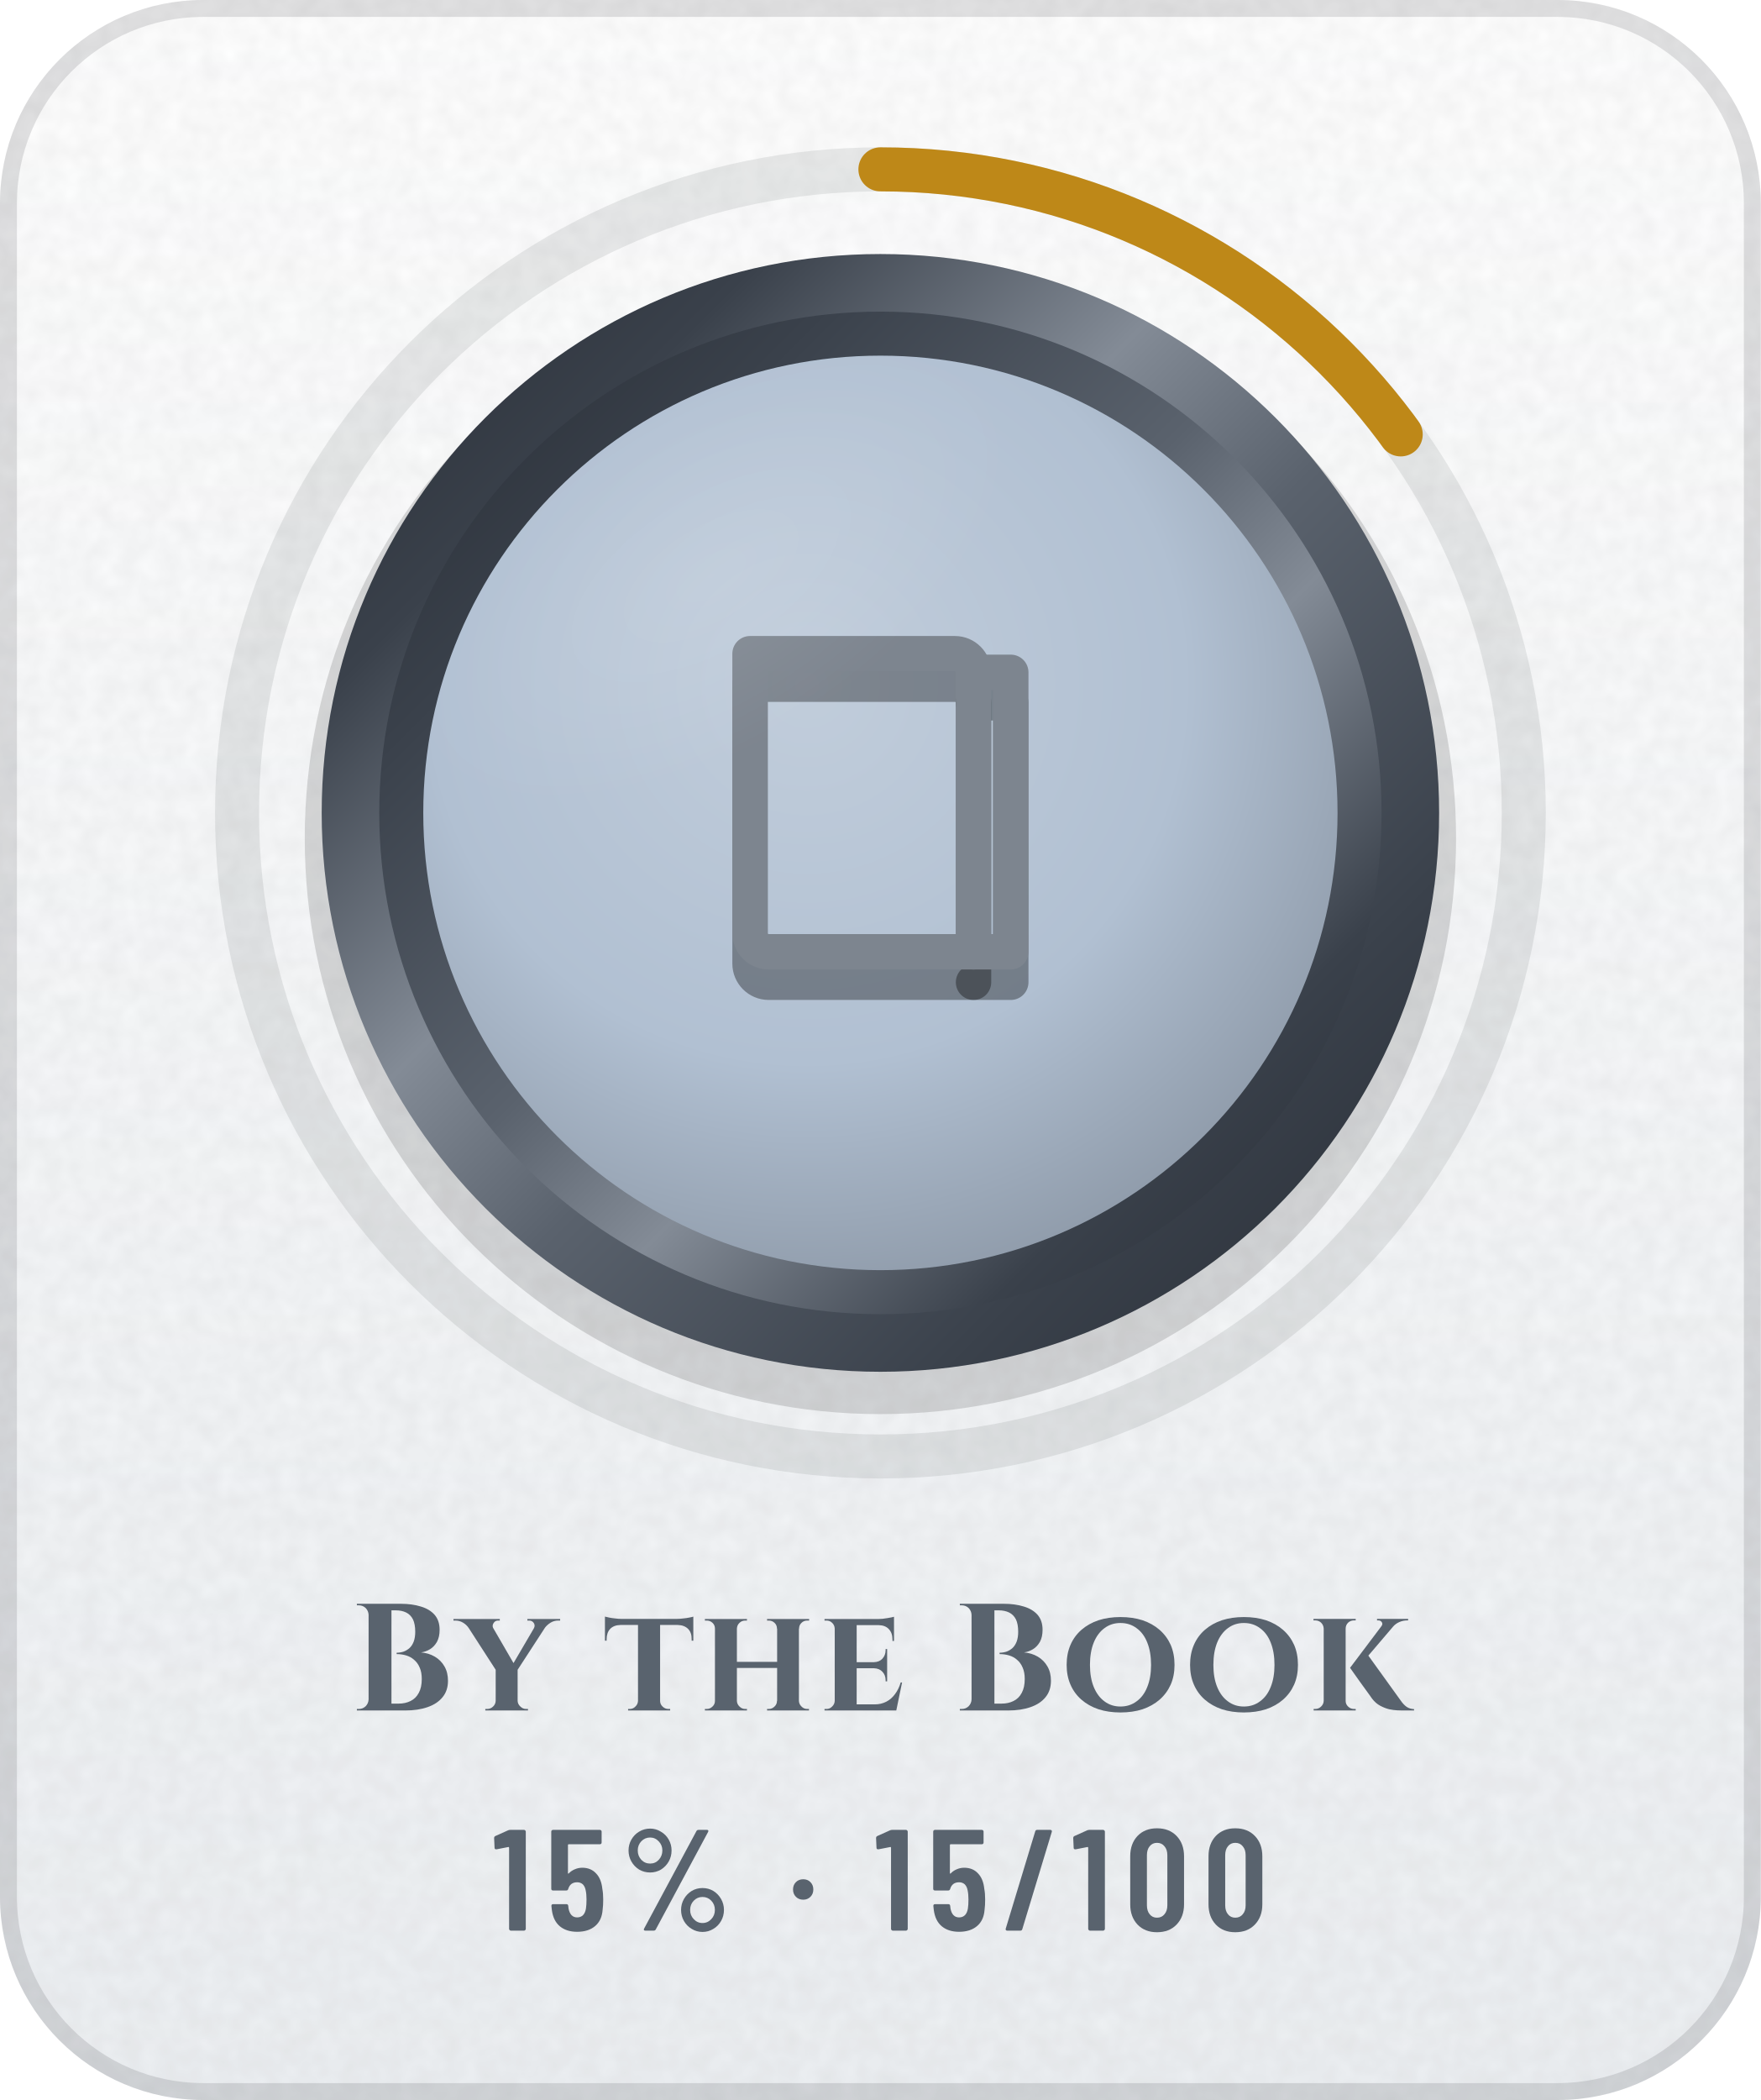
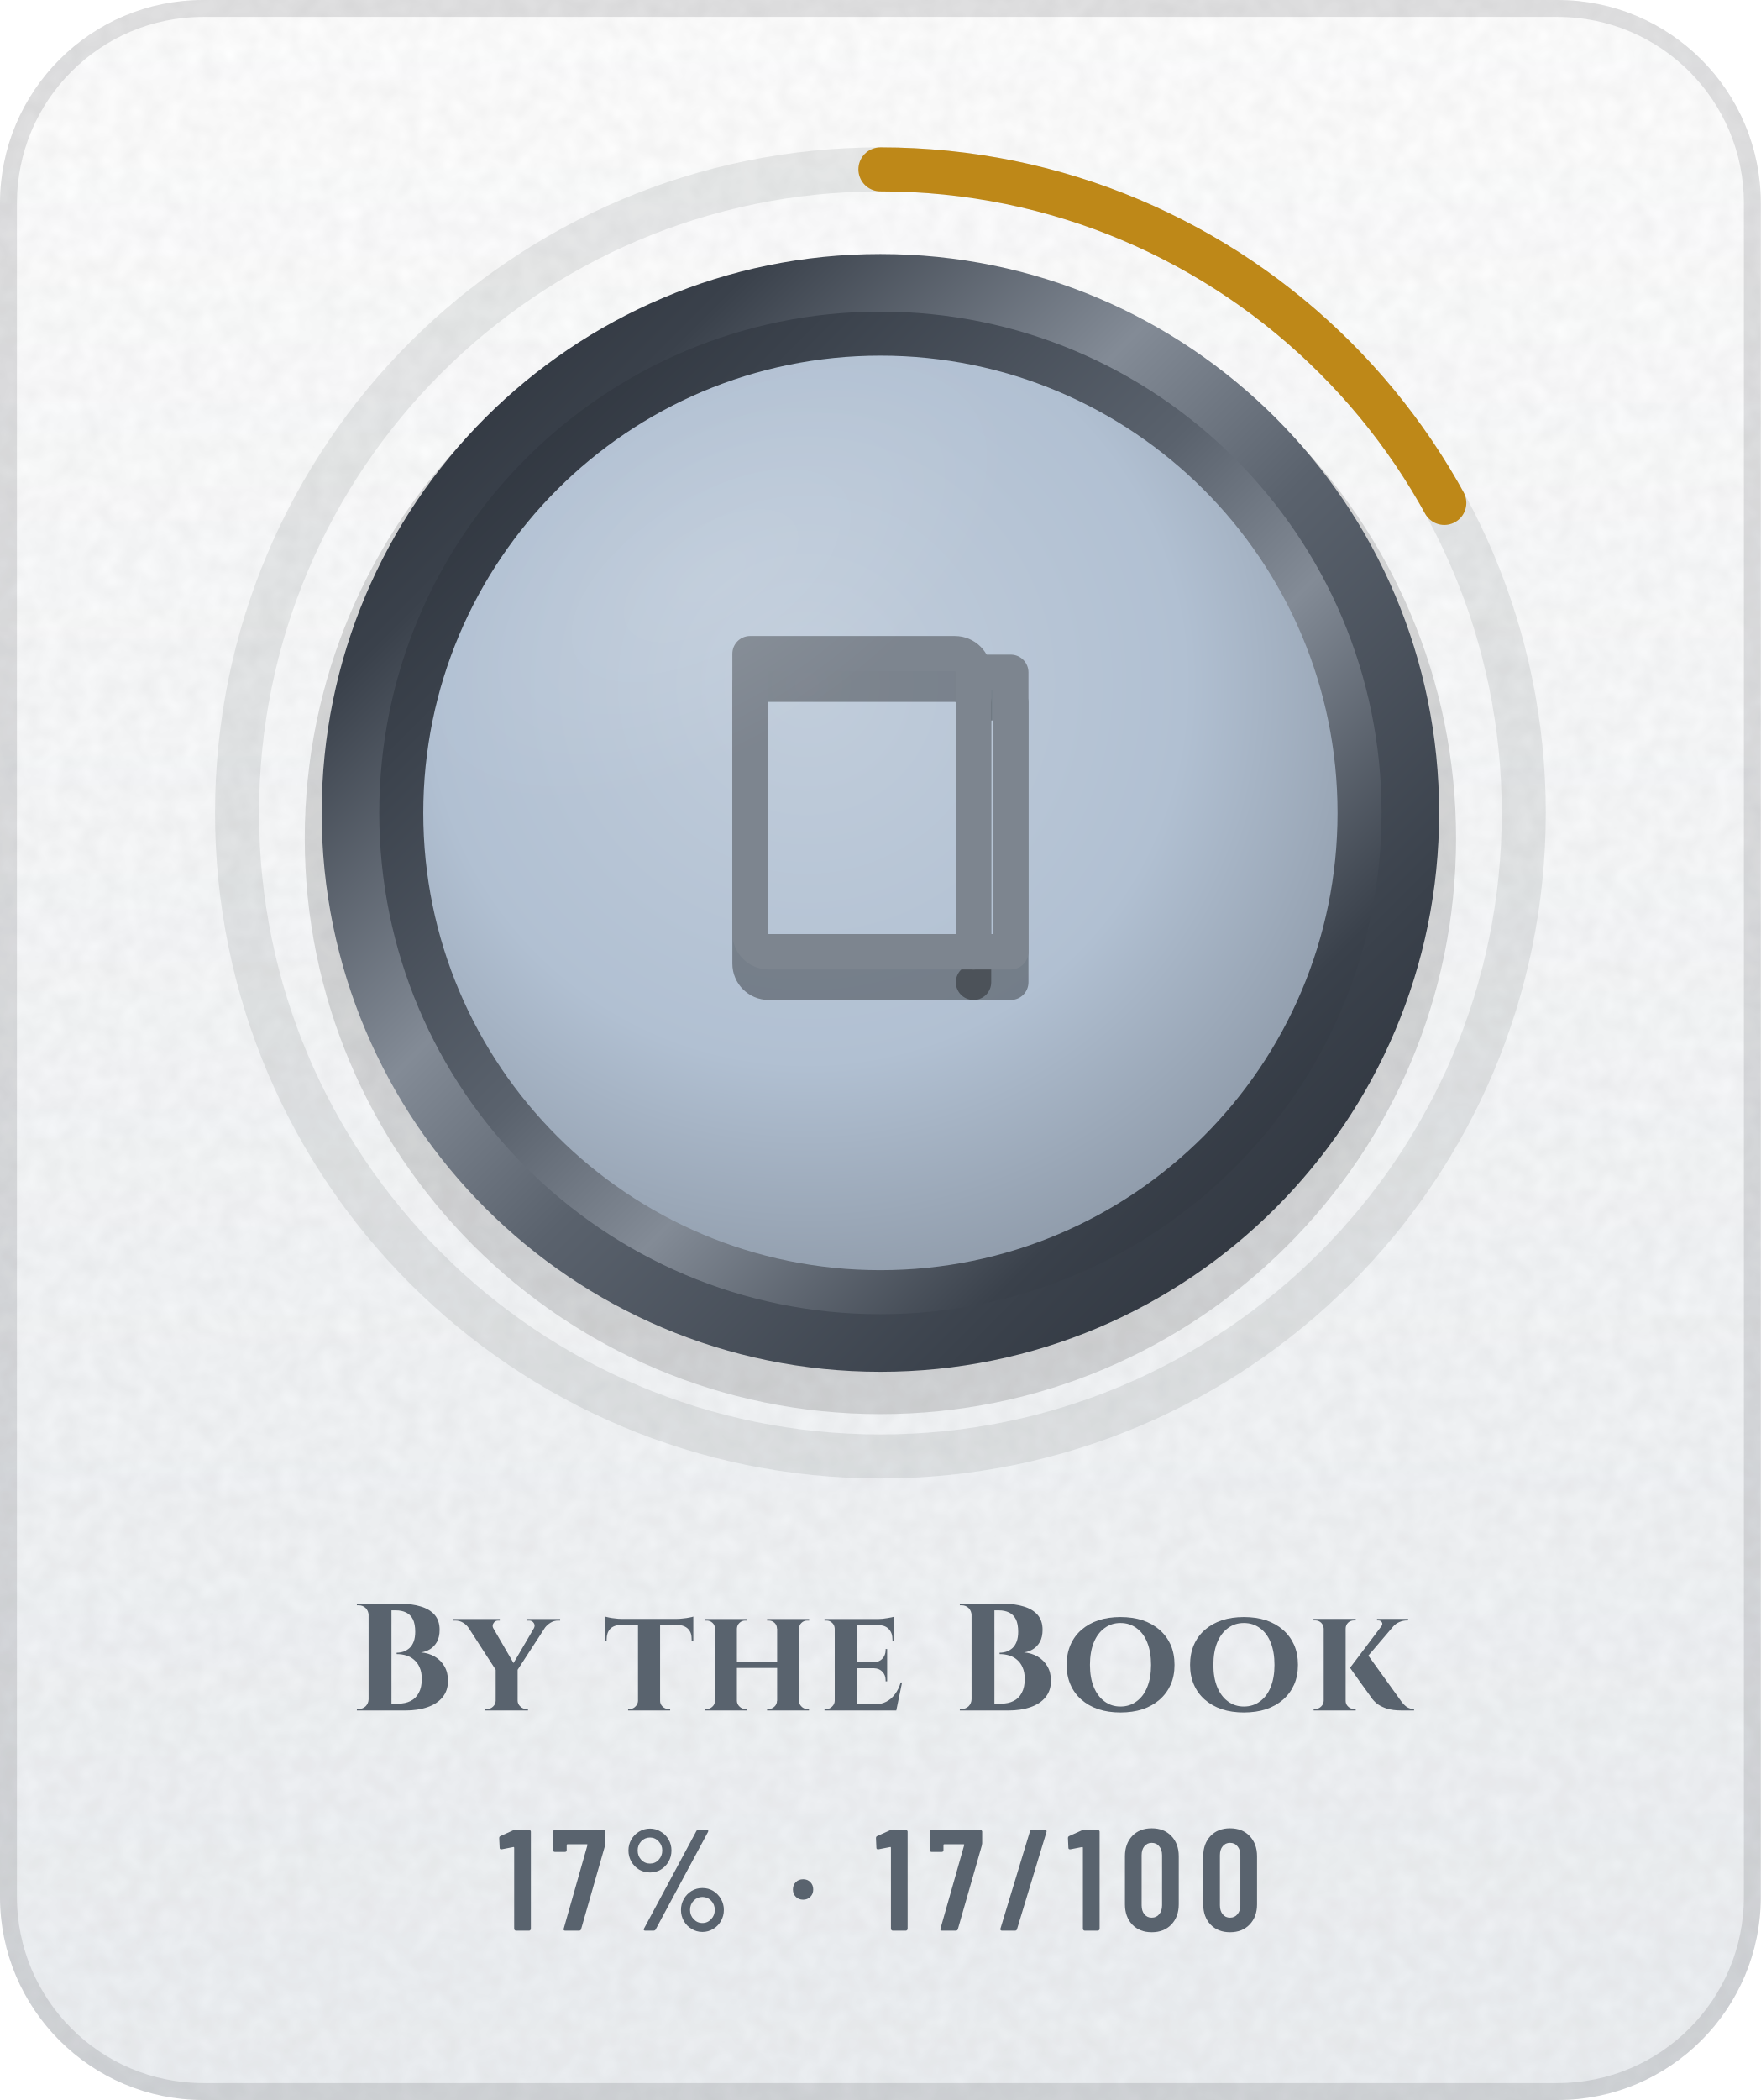
- <svg xmlns="http://www.w3.org/2000/svg" width="104" height="124" viewBox="0 0 104 124" role="img" aria-label="By the Book: 15% (15 of 100)">
+ <svg xmlns="http://www.w3.org/2000/svg" width="104" height="124" viewBox="0 0 104 124" role="img" aria-label="By the Book: 17% (17 of 100)">
  <defs>
    <linearGradient id="bg" x1="0" y1="0" x2="0" y2="1">
      <stop offset="0" stop-color="#FFFFFF" />
      <stop offset="1" stop-color="#EDF0F3" />
    </linearGradient>
    <clipPath id="card">
      <rect width="104" height="124" rx="12" />
    </clipPath>
    <filter id="grain" x="0" y="0" width="100%" height="100%">
      <feTurbulence type="fractalNoise" baseFrequency=".85" numOctaves="2" stitchTiles="stitch" />
      <feColorMatrix values="0 0 0 0 0 0 0 0 0 0 0 0 0 0 0 0 0 0 .05 0" />
    </filter>
    <radialGradient id="glow" cx=".5" cy=".5" r=".5">
      <stop offset="0" stop-color="#5A626D" stop-opacity="0" />
      <stop offset="1" stop-color="#5A626D" stop-opacity="0" />
    </radialGradient>
    <linearGradient id="mh" x1="0" y1="0" x2="1" y2="0">
      <stop offset="0" stop-color="#252A32" />
      <stop offset="0.2" stop-color="#3A414B" />
      <stop offset="0.4" stop-color="#838B96" />
      <stop offset="0.54" stop-color="#5A626D" />
      <stop offset="0.78" stop-color="#3A414B" />
      <stop offset="1" stop-color="#252A32" />
    </linearGradient>
    <linearGradient id="md" x1="0" y1="0" x2="1" y2="1">
      <stop offset="0" stop-color="#252A32" />
      <stop offset="0.2" stop-color="#3A414B" />
      <stop offset="0.4" stop-color="#838B96" />
      <stop offset="0.54" stop-color="#5A626D" />
      <stop offset="0.78" stop-color="#3A414B" />
      <stop offset="1" stop-color="#252A32" />
    </linearGradient>
    <linearGradient id="mdr" x1="1" y1="1" x2="0" y2="0">
      <stop offset="0" stop-color="#252A32" />
      <stop offset="0.2" stop-color="#3A414B" />
      <stop offset="0.4" stop-color="#838B96" />
      <stop offset="0.54" stop-color="#5A626D" />
      <stop offset="0.78" stop-color="#3A414B" />
      <stop offset="1" stop-color="#252A32" />
    </linearGradient>
    <linearGradient id="dia" x1="0" y1="0" x2="1" y2="0">
      <stop offset="0" stop-color="#2F7DD1" />
      <stop offset=".5" stop-color="#7B61E0" />
      <stop offset="1" stop-color="#C2449A" />
    </linearGradient>
    <linearGradient id="pb" x1="0" y1="0" x2="1" y2="0">
      <stop offset="0" stop-color="#8F5125" />
      <stop offset="1" stop-color="#CC8850" />
    </linearGradient>
    <linearGradient id="shg" x1="0" y1="0" x2="1" y2="0">
      <stop offset="0" stop-color="#FFFFFF" stop-opacity="0" />
      <stop offset=".5" stop-color="#FFFFFF" stop-opacity=".6" />
      <stop offset="1" stop-color="#FFFFFF" stop-opacity="0" />
    </linearGradient>
    <radialGradient id="en" cx=".42" cy=".36" r=".75">
      <stop offset="0" stop-color="#C1CDDB" />
      <stop offset=".55" stop-color="#B1C0D2" />
      <stop offset="1" stop-color="#85909E" />
    </radialGradient>
    <linearGradient id="ig" gradientUnits="userSpaceOnUse" x1="0" y1="34" x2="0" y2="62">
      <stop offset="0" stop-color="#7D858F" />
      <stop offset="1" stop-color="#4E5661" />
    </linearGradient>
    <radialGradient id="gl" cx=".5" cy=".5" r=".5">
      <stop offset="0" stop-color="#FFFFFF" stop-opacity=".45" />
      <stop offset="1" stop-color="#FFFFFF" stop-opacity="0" />
    </radialGradient>
    <clipPath id="fc">
      <circle cx="52" cy="48" r="27" />
    </clipPath>
  </defs>
  <g clip-path="url(#card)">
    <rect width="104" height="124" fill="url(#bg)" />
    <rect width="104" height="124" filter="url(#grain)" />
  </g>
  <rect x=".5" y=".5" width="103" height="123" rx="11.5" fill="none" stroke="#1F2328" stroke-opacity=".13" />
  <circle cx="52" cy="48" r="48" fill="url(#glow)" />
  <circle cx="52" cy="48" r="38" fill="none" stroke="#1F2328" stroke-opacity=".09" stroke-width="2.6" />
-   <circle cx="52" cy="48" r="38" fill="none" stroke="#BE8818" stroke-width="2.6" stroke-linecap="round" stroke-dasharray="35.8 238.8" transform="rotate(-90 52 48)" />
+   <circle cx="52" cy="48" r="38" fill="none" stroke="#BE8818" stroke-width="2.6" stroke-linecap="round" stroke-dasharray="40.6 238.8" transform="rotate(-90 52 48)" />
  <circle cx="52" cy="49.5" r="34" fill="#000000" fill-opacity=".14" />
  <circle cx="52" cy="48" r="33" fill="url(#md)" />
  <circle cx="52" cy="48" r="29.6" fill="url(#mdr)" />
  <circle cx="52" cy="48" r="27" fill="url(#en)" />
  <g transform="translate(38.8 36) scale(1.1)" fill="none" stroke="#000000" stroke-width="1.9" stroke-linecap="round" stroke-linejoin="round" stroke-opacity=".35">
    <path d="M5 4h11a1 1 0 0 1 1 1v15H6a1 1 0 0 1-1-1z" />
    <path d="M17 5h2v15h-2" />
  </g>
  <g transform="translate(38.8 34.2) scale(1.1)" fill="none" stroke="url(#ig)" stroke-width="1.9" stroke-linecap="round" stroke-linejoin="round">
    <path d="M5 4h11a1 1 0 0 1 1 1v15H6a1 1 0 0 1-1-1z" />
    <path d="M17 5h2v15h-2" />
  </g>
  <g clip-path="url(#fc)">
    <ellipse cx="42" cy="34" rx="20" ry="10" transform="rotate(-32 42 34)" fill="url(#gl)" opacity=".25" />
  </g>
  <g transform="translate(20.7 101) scale(0.009 -0.009)" fill="#59636E">
    <use href="#s66" x="0" />
    <use href="#s121" x="707" />
    <use href="#s116" x="1660" />
    <use href="#s104" x="2292" />
    <use href="#s101" x="3077" />
    <use href="#s66" x="3957" />
    <use href="#s111" x="4665" />
    <use href="#s111" x="5475" />
    <use href="#s107" x="6285" />
  </g>
-   <g transform="translate(29.1 114) scale(0.0085 -0.0085)" fill="#59636E">
+   <g transform="translate(29.4 114) scale(0.0085 -0.0085)" fill="#59636E">
    <use href="#m49" x="0" />
-     <use href="#m53" x="368" />
-     <use href="#m37" x="890" />
-     <use href="#m183" x="2050" />
-     <use href="#m49" x="2654" />
-     <use href="#m53" x="3022" />
-     <use href="#m47" x="3544" />
-     <use href="#m49" x="4024" />
-     <use href="#m48" x="4392" />
-     <use href="#m48" x="4936" />
+     <use href="#m55" x="368" />
+     <use href="#m37" x="854" />
+     <use href="#m183" x="2014" />
+     <use href="#m49" x="2618" />
+     <use href="#m55" x="2986" />
+     <use href="#m47" x="3472" />
+     <use href="#m49" x="3952" />
+     <use href="#m48" x="4320" />
+     <use href="#m48" x="4864" />
  </g>
  <defs>
    <path id="m37" d="M54 557Q54 598 74 633Q94 668 128 688Q163 709 204 709Q244 709 278 688Q313 668 333 633Q353 598 353 557Q353 515 333 480Q313 445 279 424Q245 404 204 404Q163 404 128 424Q94 445 74 480Q54 515 54 557ZM162 14 526 692Q530 700 541 700H599Q606 700 608 696Q610 692 607 686L243 8Q239 0 228 0H170Q163 0 161 4Q159 8 162 14ZM289 557Q289 594 264 620Q239 647 204 647Q168 647 143 621Q118 595 118 557Q118 519 143 492Q168 466 204 466Q240 466 264 492Q289 519 289 557ZM419 144Q419 185 439 220Q459 255 493 276Q527 296 568 296Q609 296 643 276Q677 255 697 220Q717 185 717 144Q717 102 697 67Q677 32 643 12Q609 -9 568 -9Q527 -9 493 12Q459 32 439 67Q419 102 419 144ZM654 144Q654 182 629 208Q604 234 568 234Q532 234 507 208Q482 182 482 144Q482 106 507 80Q532 53 568 53Q604 53 629 80Q654 106 654 144Z" />
    <path id="m47" d="M21 14 226 690Q229 700 239 700H331Q337 700 340 696Q343 692 341 686L136 10Q133 0 123 0H31Q25 0 22 4Q19 8 21 14Z" />
    <path id="m48" d="M38 183V517Q38 604 89 658Q140 711 224 711Q309 711 360 658Q412 604 412 517V183Q412 96 360 42Q309 -11 224 -11Q140 -11 89 42Q38 96 38 183ZM296 176V524Q296 563 276 586Q257 610 224 610Q192 610 173 586Q154 563 154 524V176Q154 137 173 114Q192 90 224 90Q257 90 276 114Q296 137 296 176Z" />
    <path id="m49" d="M122 700H218Q223 700 226 696Q230 693 230 688V12Q230 7 226 4Q223 0 218 0H126Q121 0 118 4Q114 7 114 12V576Q114 578 112 580Q111 582 109 581L27 565H24Q13 565 13 576L10 643Q10 653 18 657L107 697Q114 700 122 700Z" />
-     <path id="m53" d="M400 216Q400 175 396 146Q391 72 344 32Q297 -8 219 -8Q145 -8 99 30Q53 68 43 144L40 172Q40 184 52 184H144Q156 184 157 172Q157 166 159 154Q171 92 219 92Q244 92 260 108Q275 124 280 153Q284 178 284 217Q284 254 278 281Q273 307 258 322Q242 336 219 336Q171 336 157 290Q154 279 144 279H51Q46 279 42 282Q39 286 39 291V688Q39 693 42 696Q46 700 51 700H377Q382 700 386 696Q389 693 389 688V612Q389 607 386 604Q382 600 377 600H160Q155 600 155 595V400Q155 397 157 396Q159 396 161 398Q178 416 202 426Q227 437 254 437Q314 437 350 398Q387 360 394 290Q400 259 400 216Z" />
+     <path id="m55" d="M90 13 255 594Q257 600 251 600H116Q111 600 111 595V559Q111 554 108 550Q104 547 99 547H28Q23 547 20 550Q16 554 16 559L17 688Q17 693 20 696Q24 700 29 700H368Q373 700 376 696Q380 693 380 688V607Q380 603 378 593L211 10Q208 0 197 0H100Q87 0 90 13Z" />
    <path id="m183" d="M37 286Q37 317 57 337Q77 357 108 357Q139 357 158 337Q178 317 178 286Q178 255 158 235Q138 215 108 215Q77 215 57 235Q37 255 37 286Z" />
    <path id="s66" d="M119 73V627Q118 653 100 672Q81 690 55 690H42V700H331Q404 700 462 682Q519 665 552 628Q585 590 585 529Q585 483 568 451Q550 419 522 402Q494 385 463 381Q513 377 554 353Q594 329 617 289Q640 249 640 195Q640 131 605 88Q570 44 506 22Q443 0 359 0H42V10H55Q81 10 100 28Q118 47 119 73ZM269 657V45H315Q360 45 394 62Q429 79 448 115Q468 151 468 207Q468 251 454 282Q441 313 418 332Q396 352 366 361Q336 370 303 370V379Q326 379 348 386Q370 394 388 410Q405 426 415 452Q425 479 425 516Q425 567 410 598Q394 629 365 643Q336 657 298 657Z" />
    <path id="s101" d="M543 184 505 0H34V10H47Q69 10 84 26Q100 41 101 63V537Q100 560 84 575Q69 590 47 590H34V600H385Q414 600 446 606Q478 611 490 615V456H480V465Q480 509 456 534Q433 559 389 560H245V317H359Q394 318 414 340Q435 363 435 396V403H445V191H435V199Q435 232 414 254Q394 276 359 277H245V40H363Q406 40 440 58Q473 75 497 108Q521 140 534 184Z" />
    <path id="s104" d="M100 63V537Q100 560 84 575Q68 590 46 590H34V600H310V590H299Q277 590 261 575Q245 560 244 537V319H508V537H507Q507 560 491 575Q475 590 453 590H442V600H718V590H706Q683 590 668 575Q652 560 652 537H651V63Q652 41 668 26Q683 10 706 10H717V0H442V10H453Q475 10 491 26Q507 41 507 63H508V279H244V63Q245 41 261 26Q277 10 299 10H310V0H34V10H46Q68 10 84 26Q100 41 100 63Z" />
    <path id="s107" d="M102 63V537Q101 560 85 576Q69 591 46 591H35V601H312V591H301Q278 591 262 576Q246 560 246 537V63Q246 41 262 26Q278 10 301 10H312V0H36V10H46Q69 10 85 26Q101 41 102 63ZM656 601V591H652Q623 591 598 580Q573 569 557 550L395 360L606 67Q625 39 646 24Q667 10 695 9V0H618Q608 0 585 1Q562 2 532 8Q503 15 473 31Q443 47 420 77Q415 84 403 101Q391 118 374 141Q358 164 340 188Q323 212 308 233Q293 254 284 267L275 280L480 552Q491 566 484 578Q477 591 460 591H452V601Z" />
    <path id="s111" d="M388 613Q468 613 533 592Q598 570 645 529Q692 488 718 430Q743 372 743 299Q743 227 718 170Q692 112 645 71Q598 30 533 8Q468 -13 388 -13Q309 -13 244 8Q179 30 132 71Q85 112 60 170Q35 227 35 299Q35 372 60 430Q85 488 132 529Q179 570 244 592Q309 613 388 613ZM388 26Q449 26 494 60Q540 93 564 154Q589 215 589 299Q589 384 564 446Q540 507 494 540Q449 574 388 574Q328 574 283 540Q238 507 213 446Q188 384 188 299Q188 215 213 154Q238 93 283 60Q328 26 388 26Z" />
    <path id="s116" d="M590 616V458H579V467Q580 510 556 535Q531 560 488 561H372V63Q372 41 388 26Q404 10 427 10H438V0H162V10H173Q195 10 210 26Q226 41 227 63V561H112Q68 560 44 535Q21 510 21 467V458H10V616Q19 614 36 610Q54 606 76 604Q97 601 115 601H484Q503 601 525 604Q547 606 565 610Q583 613 590 616Z" />
    <path id="s121" d="M496 538Q507 557 496 574Q485 590 466 590H454V600H669V590H656Q629 590 606 576Q584 562 570 544L390 267V63Q391 41 408 26Q424 10 446 10H458V0H178V10H190Q213 10 229 26Q245 41 246 63V267L69 541Q55 562 32 576Q9 590 -19 590H-31V600H273V590H262Q242 590 232 573Q222 558 229 542L363 311L496 538Z" />
  </defs>
</svg>
